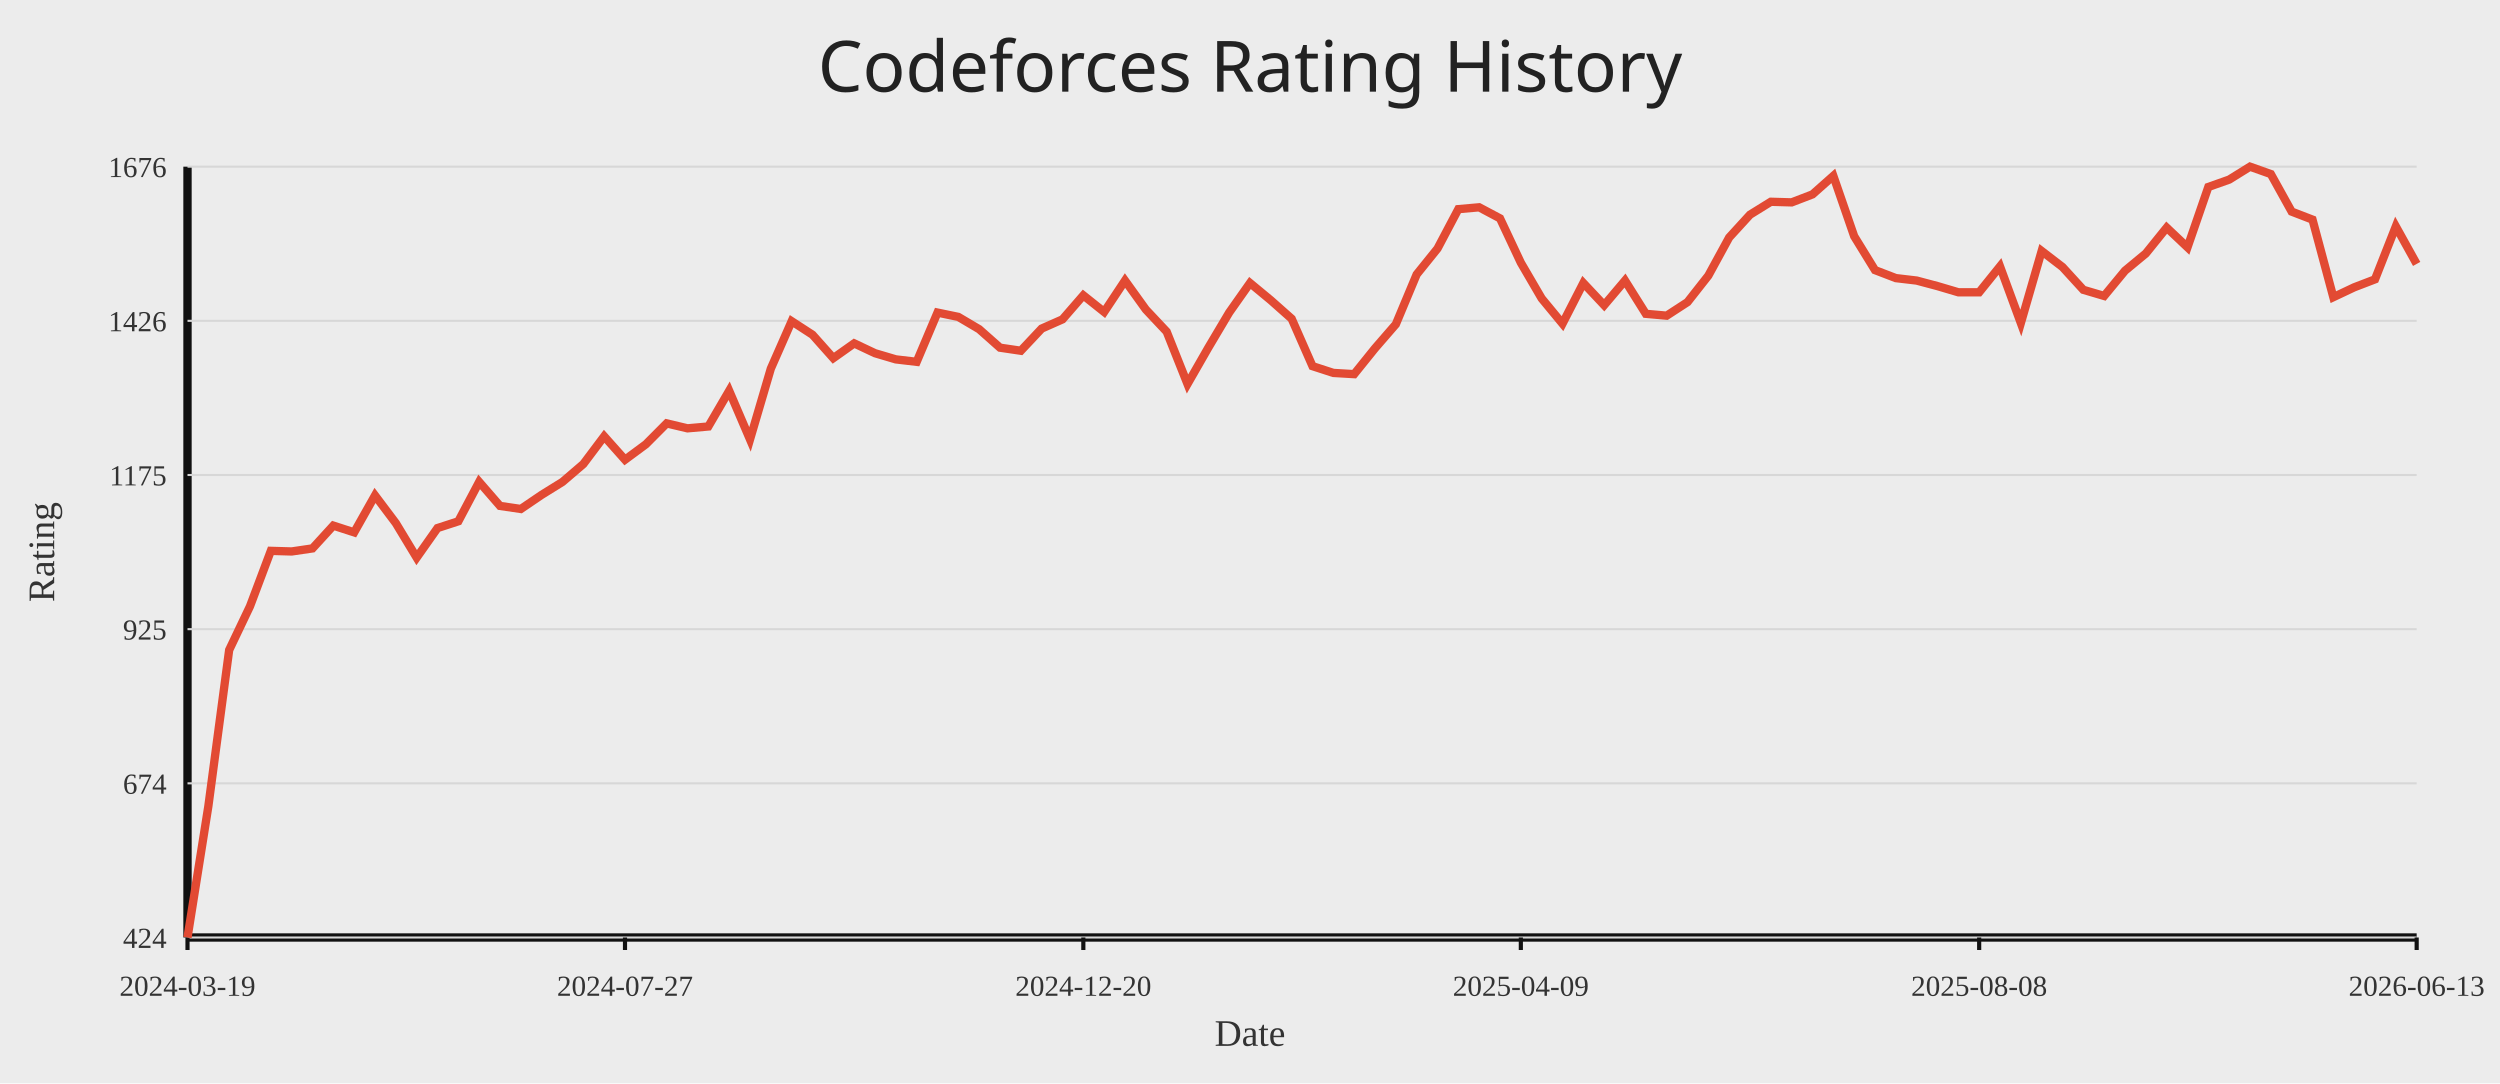
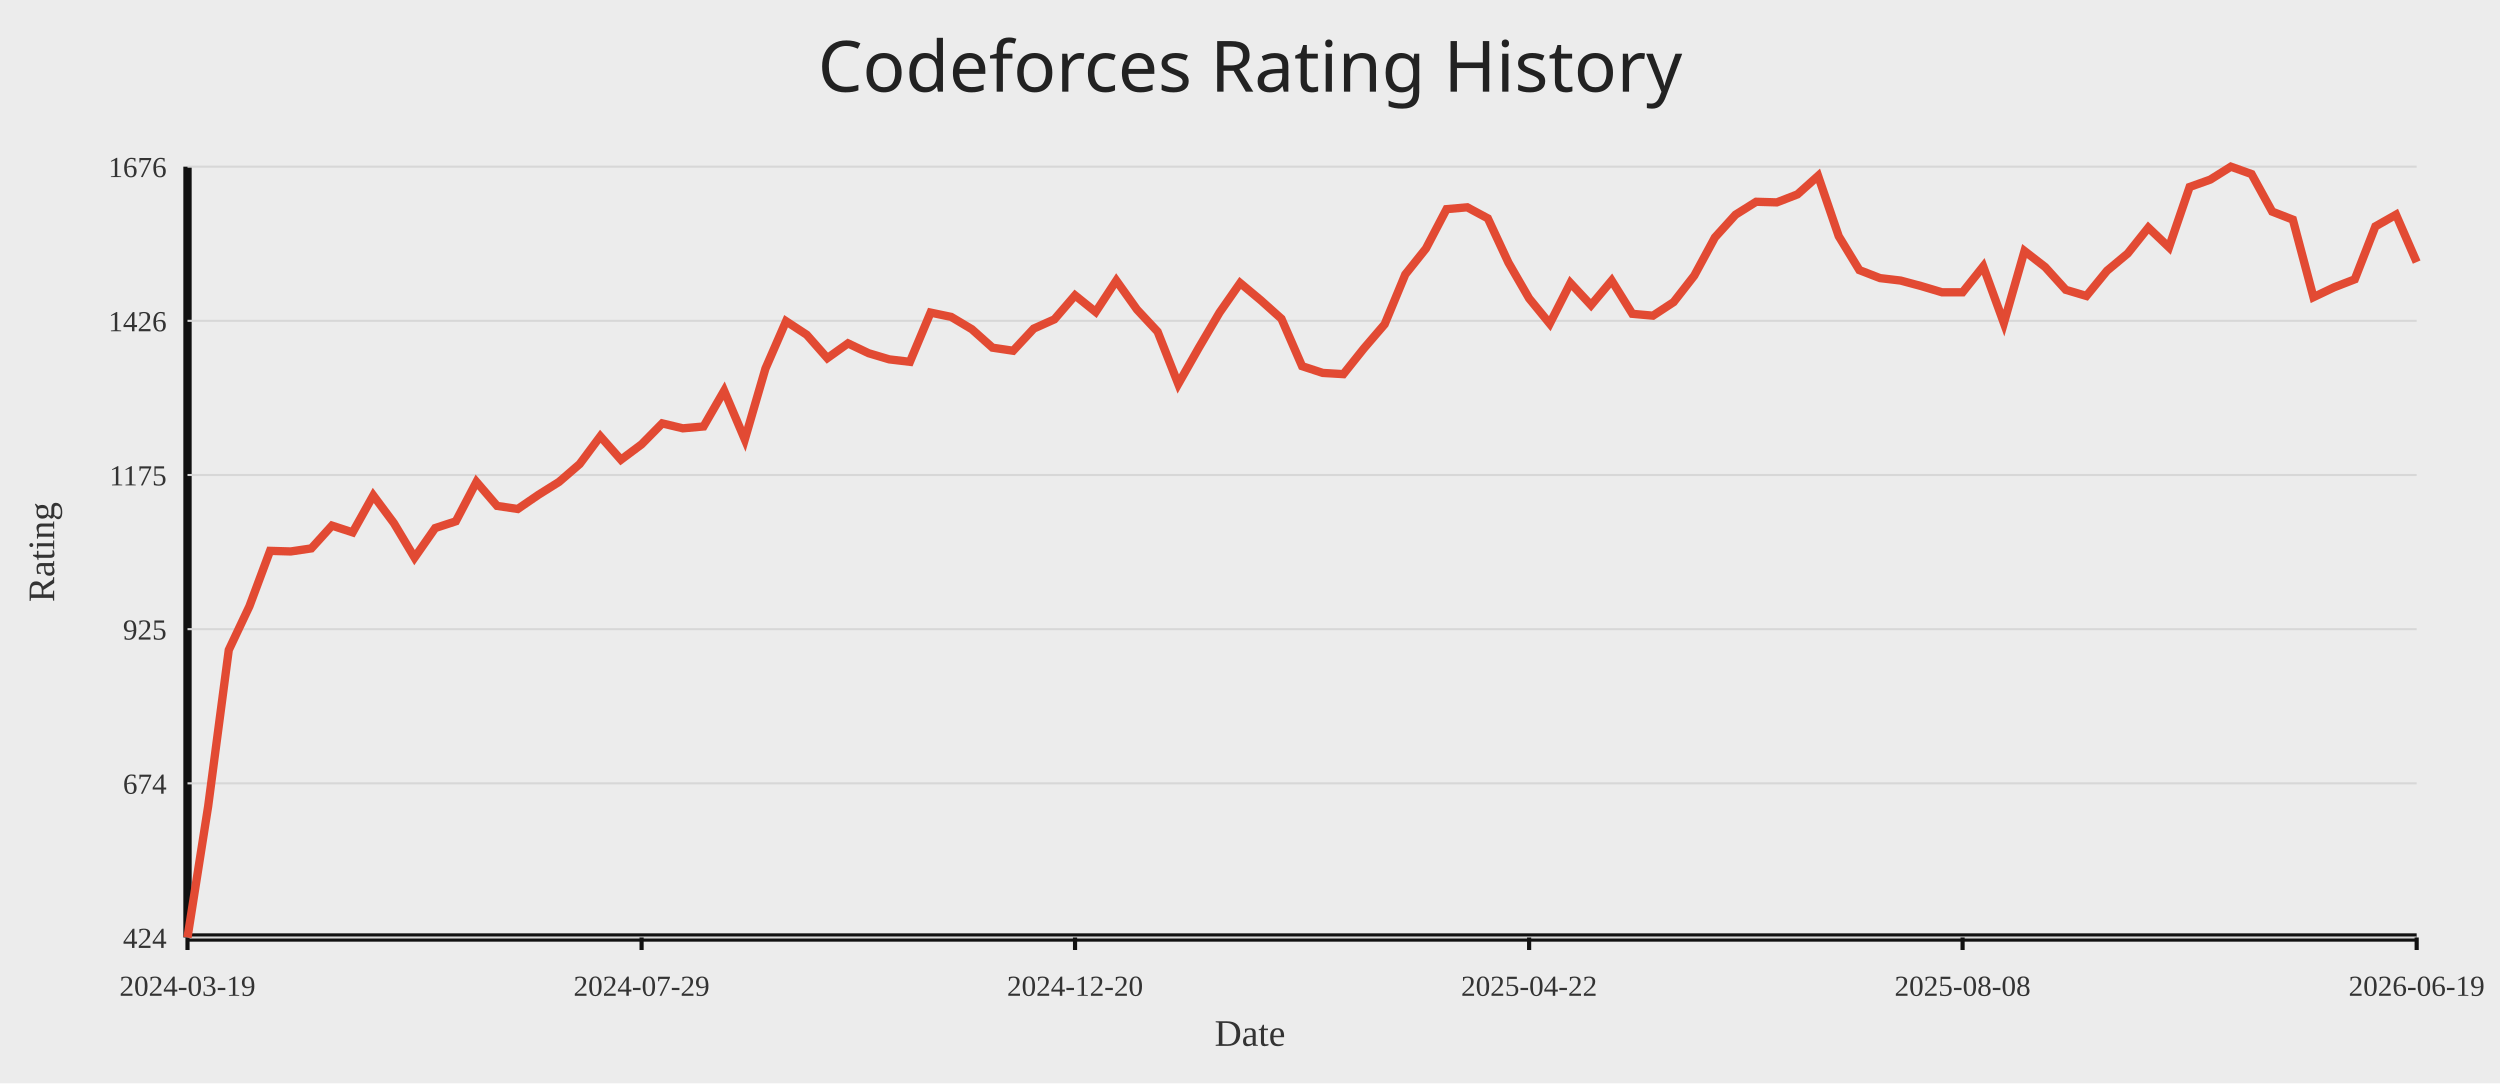
<svg xmlns="http://www.w3.org/2000/svg" width="1200" height="520">
  <rect width="100%" height="100%" fill="#ececec" />
  <text x="50%" y="44" text-anchor="middle" fill="#222" font-size="34" font-family="Comic Sans MS, Segoe UI">Codeforces Rating History</text>
  <line x1="90" y1="450" x2="1160" y2="450" stroke="#111" stroke-width="4" />
  <line x1="90" y1="80" x2="90" y2="450" stroke="#111" stroke-width="4" />
  <line x1="90" y1="450.00" x2="1160" y2="450.00" stroke="#d7d7d7" stroke-width="1" />
  <text x="80" y="455.00" text-anchor="end" fill="#333" font-size="14">424</text>
  <line x1="90" y1="376.00" x2="1160" y2="376.00" stroke="#d7d7d7" stroke-width="1" />
  <text x="80" y="381.00" text-anchor="end" fill="#333" font-size="14">674</text>
  <line x1="90" y1="302.00" x2="1160" y2="302.00" stroke="#d7d7d7" stroke-width="1" />
  <text x="80" y="307.00" text-anchor="end" fill="#333" font-size="14">925</text>
  <line x1="90" y1="228.00" x2="1160" y2="228.00" stroke="#d7d7d7" stroke-width="1" />
  <text x="80" y="233.00" text-anchor="end" fill="#333" font-size="14">1175</text>
  <line x1="90" y1="154.00" x2="1160" y2="154.00" stroke="#d7d7d7" stroke-width="1" />
  <text x="80" y="159.00" text-anchor="end" fill="#333" font-size="14">1426</text>
  <line x1="90" y1="80.00" x2="1160" y2="80.00" stroke="#d7d7d7" stroke-width="1" />
  <text x="80" y="85.00" text-anchor="end" fill="#333" font-size="14">1676</text>
  <line x1="90.00" y1="450" x2="90.00" y2="456" stroke="#111" stroke-width="2" />
  <text x="90.00" y="478" text-anchor="middle" fill="#333" font-size="14">2024-03-19</text>
-   <line x1="300.00" y1="450" x2="300.00" y2="456" stroke="#111" stroke-width="2" />
-   <text x="300.00" y="478" text-anchor="middle" fill="#333" font-size="14">2024-07-27</text>
-   <line x1="520.00" y1="450" x2="520.00" y2="456" stroke="#111" stroke-width="2" />
-   <text x="520.00" y="478" text-anchor="middle" fill="#333" font-size="14">2024-12-20</text>
-   <line x1="730.00" y1="450" x2="730.00" y2="456" stroke="#111" stroke-width="2" />
-   <text x="730.00" y="478" text-anchor="middle" fill="#333" font-size="14">2025-04-09</text>
-   <line x1="950.00" y1="450" x2="950.00" y2="456" stroke="#111" stroke-width="2" />
-   <text x="950.00" y="478" text-anchor="middle" fill="#333" font-size="14">2025-08-08</text>
+   <line x1="307.96" y1="450" x2="307.96" y2="456" stroke="#111" stroke-width="2" />
+   <text x="307.96" y="478" text-anchor="middle" fill="#333" font-size="14">2024-07-29</text>
+   <line x1="516.02" y1="450" x2="516.02" y2="456" stroke="#111" stroke-width="2" />
+   <text x="516.02" y="478" text-anchor="middle" fill="#333" font-size="14">2024-12-20</text>
+   <line x1="733.98" y1="450" x2="733.98" y2="456" stroke="#111" stroke-width="2" />
+   <text x="733.98" y="478" text-anchor="middle" fill="#333" font-size="14">2025-04-22</text>
+   <line x1="942.04" y1="450" x2="942.04" y2="456" stroke="#111" stroke-width="2" />
+   <text x="942.04" y="478" text-anchor="middle" fill="#333" font-size="14">2025-08-08</text>
  <line x1="1160.00" y1="450" x2="1160.00" y2="456" stroke="#111" stroke-width="2" />
-   <text x="1160.00" y="478" text-anchor="middle" fill="#333" font-size="14">2026-06-13</text>
-   <polyline fill="none" stroke="#e24a33" stroke-width="4" points="90.00,450.00 100.00,387.05 110.00,311.99 120.00,291.01 130.00,264.41 140.00,264.70 150.00,263.23 160.00,252.29 170.00,255.54 180.00,237.81 190.00,251.11 200.00,267.66 210.00,253.47 220.00,250.22 230.00,231.31 240.00,242.84 250.00,244.31 260.00,237.52 270.00,231.31 280.00,222.74 290.00,209.44 300.00,220.67 310.00,213.28 320.00,203.23 330.00,205.60 340.00,204.71 350.00,187.57 360.00,210.92 370.00,176.93 380.00,154.18 390.00,160.68 400.00,171.91 410.00,164.82 420.00,169.54 430.00,172.50 440.00,173.68 450.00,150.04 460.00,152.11 470.00,158.02 480.00,166.88 490.00,168.36 500.00,157.72 510.00,153.29 520.00,141.77 530.00,149.74 540.00,134.67 550.00,148.56 560.00,159.20 570.00,184.32 580.00,166.88 590.00,150.04 600.00,135.85 610.00,144.13 620.00,153.00 630.00,175.75 640.00,179.00 650.00,179.59 660.00,167.18 670.00,155.65 680.00,131.72 690.00,119.31 700.00,100.39 710.00,99.50 720.00,104.82 730.00,126.10 740.00,143.24 750.00,155.36 760.00,135.85 770.00,146.49 780.00,134.67 790.00,150.63 800.00,151.52 810.00,145.02 820.00,132.31 830.00,113.99 840.00,103.05 850.00,96.85 860.00,97.14 870.00,93.30 880.00,84.43 890.00,113.39 900.00,129.65 910.00,133.49 920.00,134.67 930.00,137.33 940.00,140.29 950.00,140.29 960.00,127.88 970.00,155.06 980.00,120.49 990.00,128.17 1000.00,139.11 1010.00,142.06 1020.00,129.94 1030.00,121.67 1040.00,109.26 1050.00,118.71 1060.00,89.75 1070.00,86.21 1080.00,80.00 1090.00,83.55 1100.00,101.57 1110.00,105.42 1120.00,142.65 1130.00,137.92 1140.00,134.08 1150.00,108.67 1160.00,126.69" />
+   <text x="1160.00" y="478" text-anchor="middle" fill="#333" font-size="14">2026-06-19</text>
+   <polyline fill="none" stroke="#e24a33" stroke-width="4" points="90.00,450.00 99.91,387.05 109.81,311.99 119.72,291.01 129.63,264.41 139.54,264.70 149.44,263.23 159.35,252.29 169.26,255.54 179.17,237.81 189.07,251.11 198.98,267.66 208.89,253.47 218.80,250.22 228.70,231.31 238.61,242.84 248.52,244.31 258.43,237.52 268.33,231.31 278.24,222.74 288.15,209.44 298.06,220.67 307.96,213.28 317.87,203.23 327.78,205.60 337.69,204.71 347.59,187.57 357.50,210.92 367.41,176.93 377.31,154.18 387.22,160.68 397.13,171.91 407.04,164.82 416.94,169.54 426.85,172.50 436.76,173.68 446.67,150.04 456.57,152.11 466.48,158.02 476.39,166.88 486.30,168.36 496.20,157.72 506.11,153.29 516.02,141.77 525.93,149.74 535.83,134.67 545.74,148.56 555.65,159.20 565.56,184.32 575.46,166.88 585.37,150.04 595.28,135.85 605.19,144.13 615.09,153.00 625.00,175.75 634.91,179.00 644.81,179.59 654.72,167.18 664.63,155.65 674.54,131.72 684.44,119.31 694.35,100.39 704.26,99.50 714.17,104.82 724.07,126.10 733.98,143.24 743.89,155.36 753.80,135.85 763.70,146.49 773.61,134.67 783.52,150.63 793.43,151.52 803.33,145.02 813.24,132.31 823.15,113.99 833.06,103.05 842.96,96.85 852.87,97.14 862.78,93.30 872.69,84.43 882.59,113.39 892.50,129.65 902.41,133.49 912.31,134.67 922.22,137.33 932.13,140.29 942.04,140.29 951.94,127.88 961.85,155.06 971.76,120.49 981.67,128.17 991.57,139.11 1001.48,142.06 1011.39,129.94 1021.30,121.67 1031.20,109.26 1041.11,118.71 1051.02,89.75 1060.93,86.21 1070.83,80.00 1080.74,83.55 1090.65,101.57 1100.56,105.42 1110.46,142.65 1120.37,137.92 1130.28,134.08 1140.19,108.67 1150.09,103.05 1160.00,125.81" />
  <text x="50%" y="502" text-anchor="middle" fill="#333" font-size="18">Date</text>
  <text x="26" y="265.00" transform="rotate(-90 26 265.00)" text-anchor="middle" fill="#333" font-size="18">Rating</text>
</svg>
